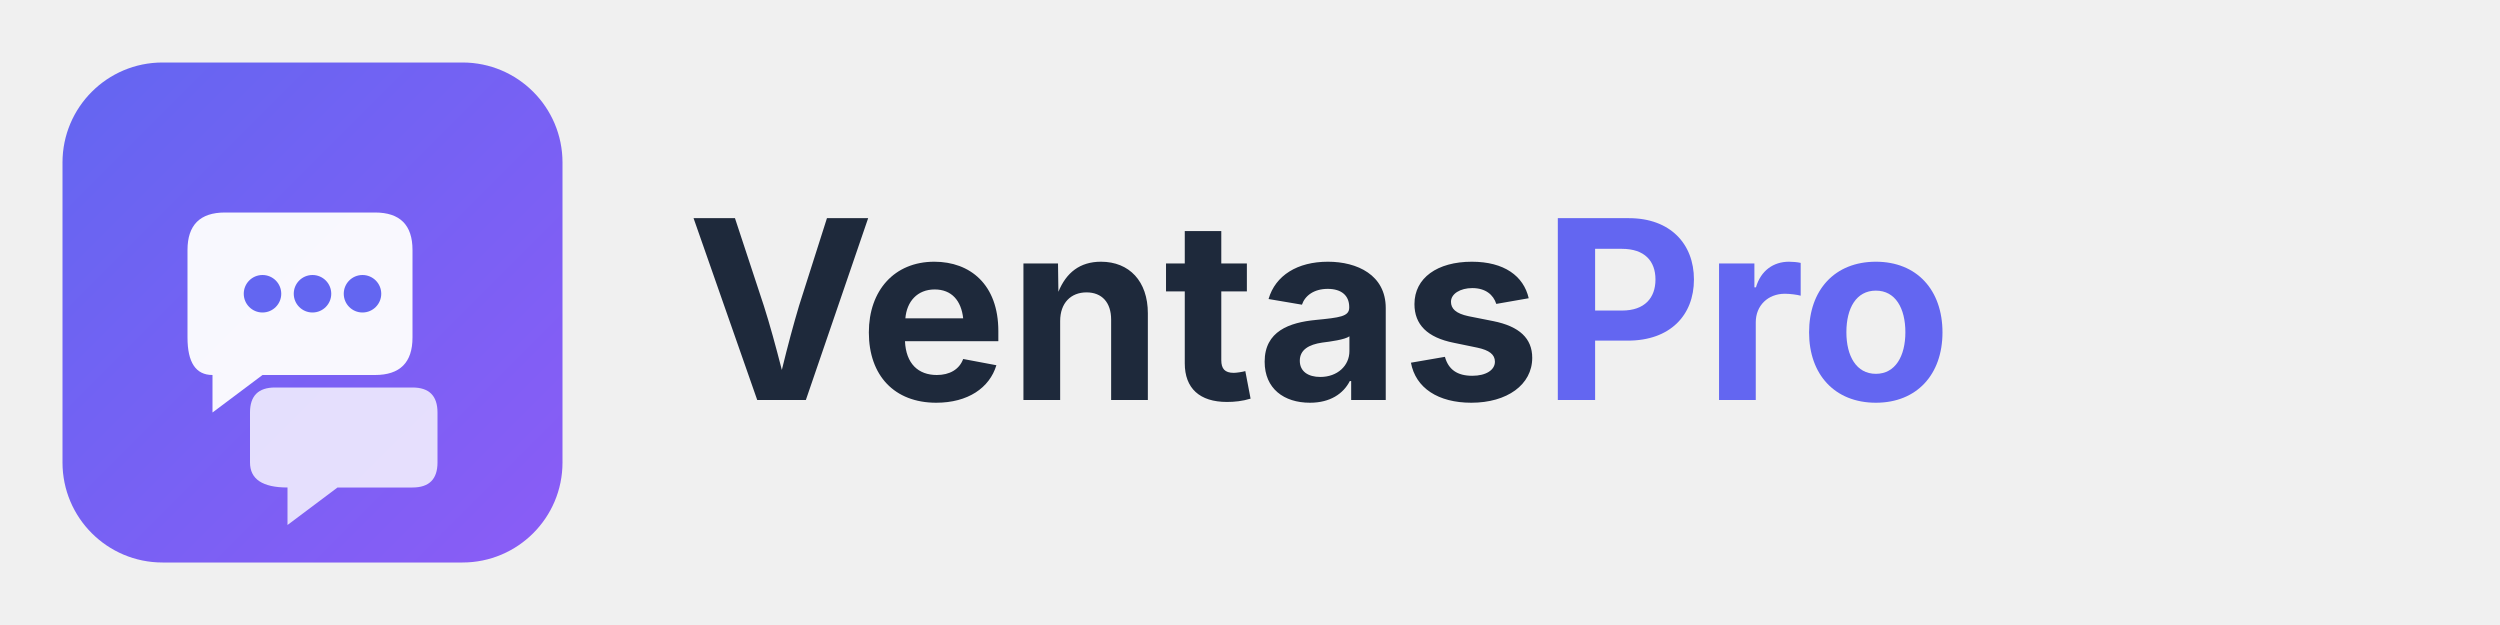
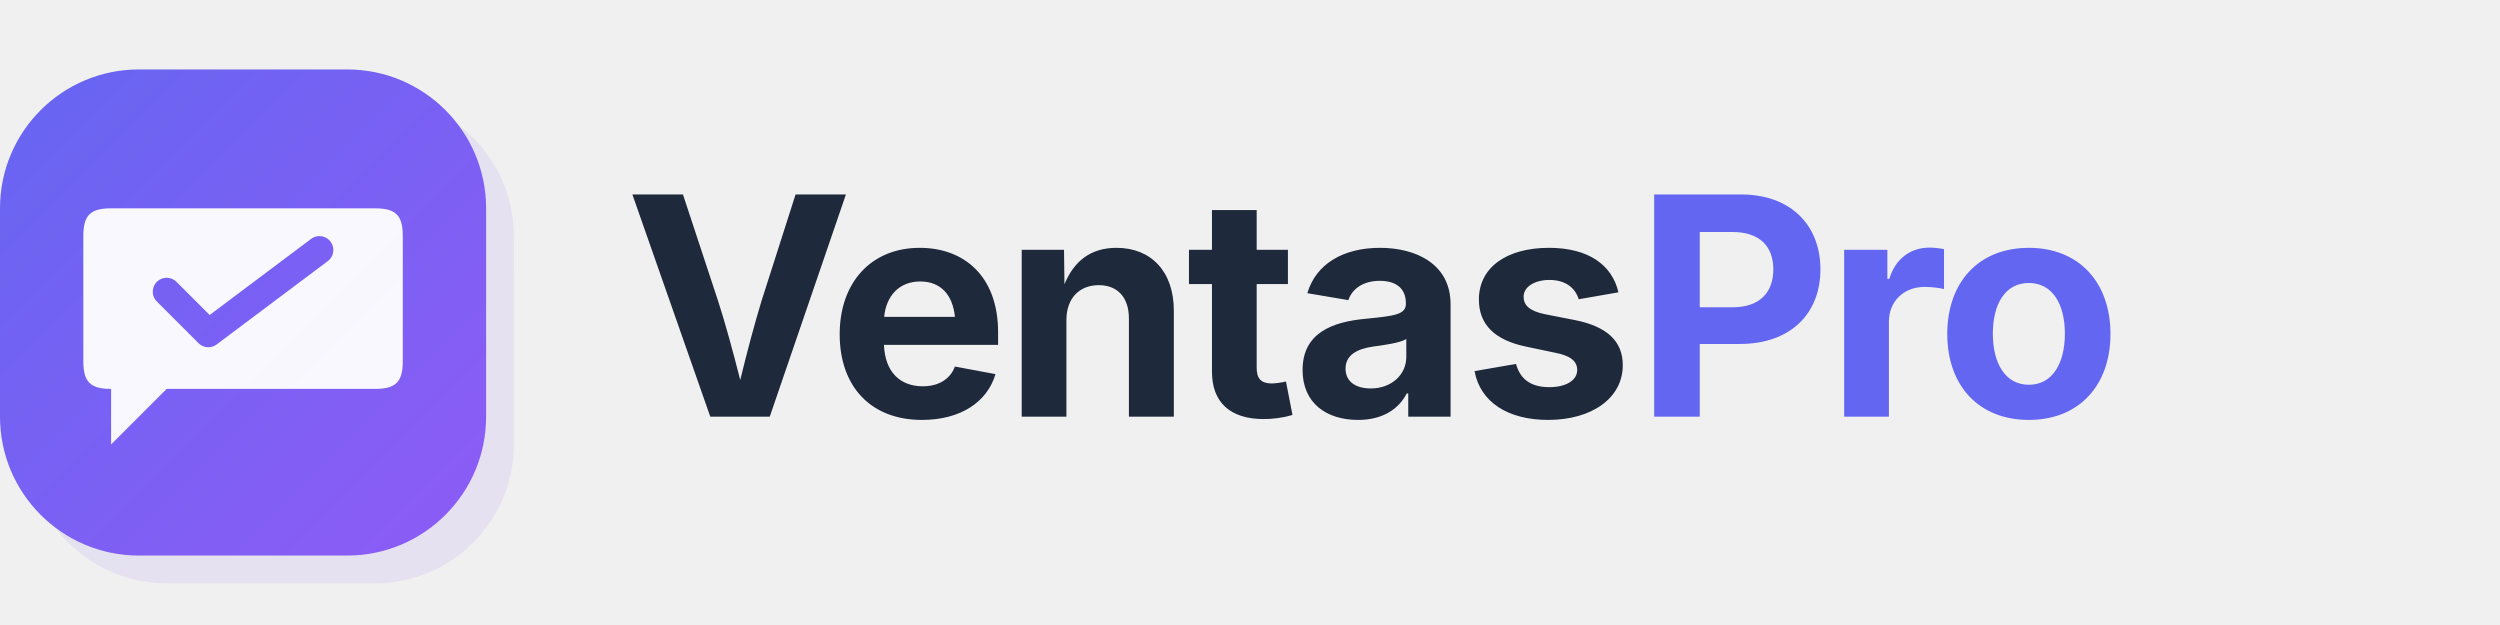
- <svg xmlns="http://www.w3.org/2000/svg" width="200" height="50" viewBox="0 0 200 50" fill="none">
-   <g transform="translate(5, 5)">
-     <rect width="40" height="40" rx="8" fill="url(#logoGradient)" />
-     <path d="M 10 15 Q 10 12, 13 12 L 25 12 Q 28 12, 28 15 L 28 22 Q 28 25, 25 25 L 16 25 L 12 28 L 12 25 Q 10 25, 10 22 Z" fill="white" opacity="0.95" />
-     <path d="M 15 28 Q 15 26, 17 26 L 28 26 Q 30 26, 30 28 L 30 32 Q 30 34, 28 34 L 22 34 L 18 37 L 18 34 Q 15 34, 15 32 Z" fill="white" opacity="0.8" />
-     <circle cx="16" cy="18.5" r="1.5" fill="#6366f1" />
-     <circle cx="20" cy="18.5" r="1.5" fill="#6366f1" />
-     <circle cx="24" cy="18.5" r="1.5" fill="#6366f1" />
-   </g>
-   <text x="55" y="32" font-family="Inter, system-ui, sans-serif" font-size="20" font-weight="700" fill="#1e293b">
-     Ventas<tspan fill="#6366f1">Pro</tspan>
-   </text>
+ <svg xmlns="http://www.w3.org/2000/svg" width="180" height="45" viewBox="0 0 180 45" fill="none">
  <defs>
-     <linearGradient id="logoGradient" x1="0" y1="0" x2="40" y2="40" gradientUnits="userSpaceOnUse">
+     <linearGradient id="iconGradient" x1="0" y1="0" x2="35" y2="35" gradientUnits="userSpaceOnUse">
      <stop offset="0%" stop-color="#6366f1" />
      <stop offset="100%" stop-color="#8b5cf6" />
    </linearGradient>
  </defs>
+   <rect x="2" y="7" width="35" height="35" rx="10" fill="url(#iconGradient)" opacity="0.1" />
+   <rect x="0" y="5" width="35" height="35" rx="10" fill="url(#iconGradient)" />
+   <path d="M 8 15 L 27 15 C 28.5 15 29 15.5 29 17 L 29 26 C 29 27.5 28.5 28 27 28 L 12 28 L 8 32 L 8 28 C 6.5 28 6 27.5 6 26 L 6 17 C 6 15.5 6.5 15 8 15 Z" fill="white" opacity="0.95" />
+   <path d="M 12 21 L 15 24 L 23 18" stroke="url(#iconGradient)" stroke-width="2" stroke-linecap="round" stroke-linejoin="round" fill="none" />
+   <text x="45" y="30" font-family="'Inter', -apple-system, BlinkMacSystemFont, 'Segoe UI', sans-serif" font-size="22" font-weight="700" letter-spacing="-0.5" fill="#1e293b">
+     Ventas<tspan fill="#6366f1">Pro</tspan>
+   </text>
</svg>
